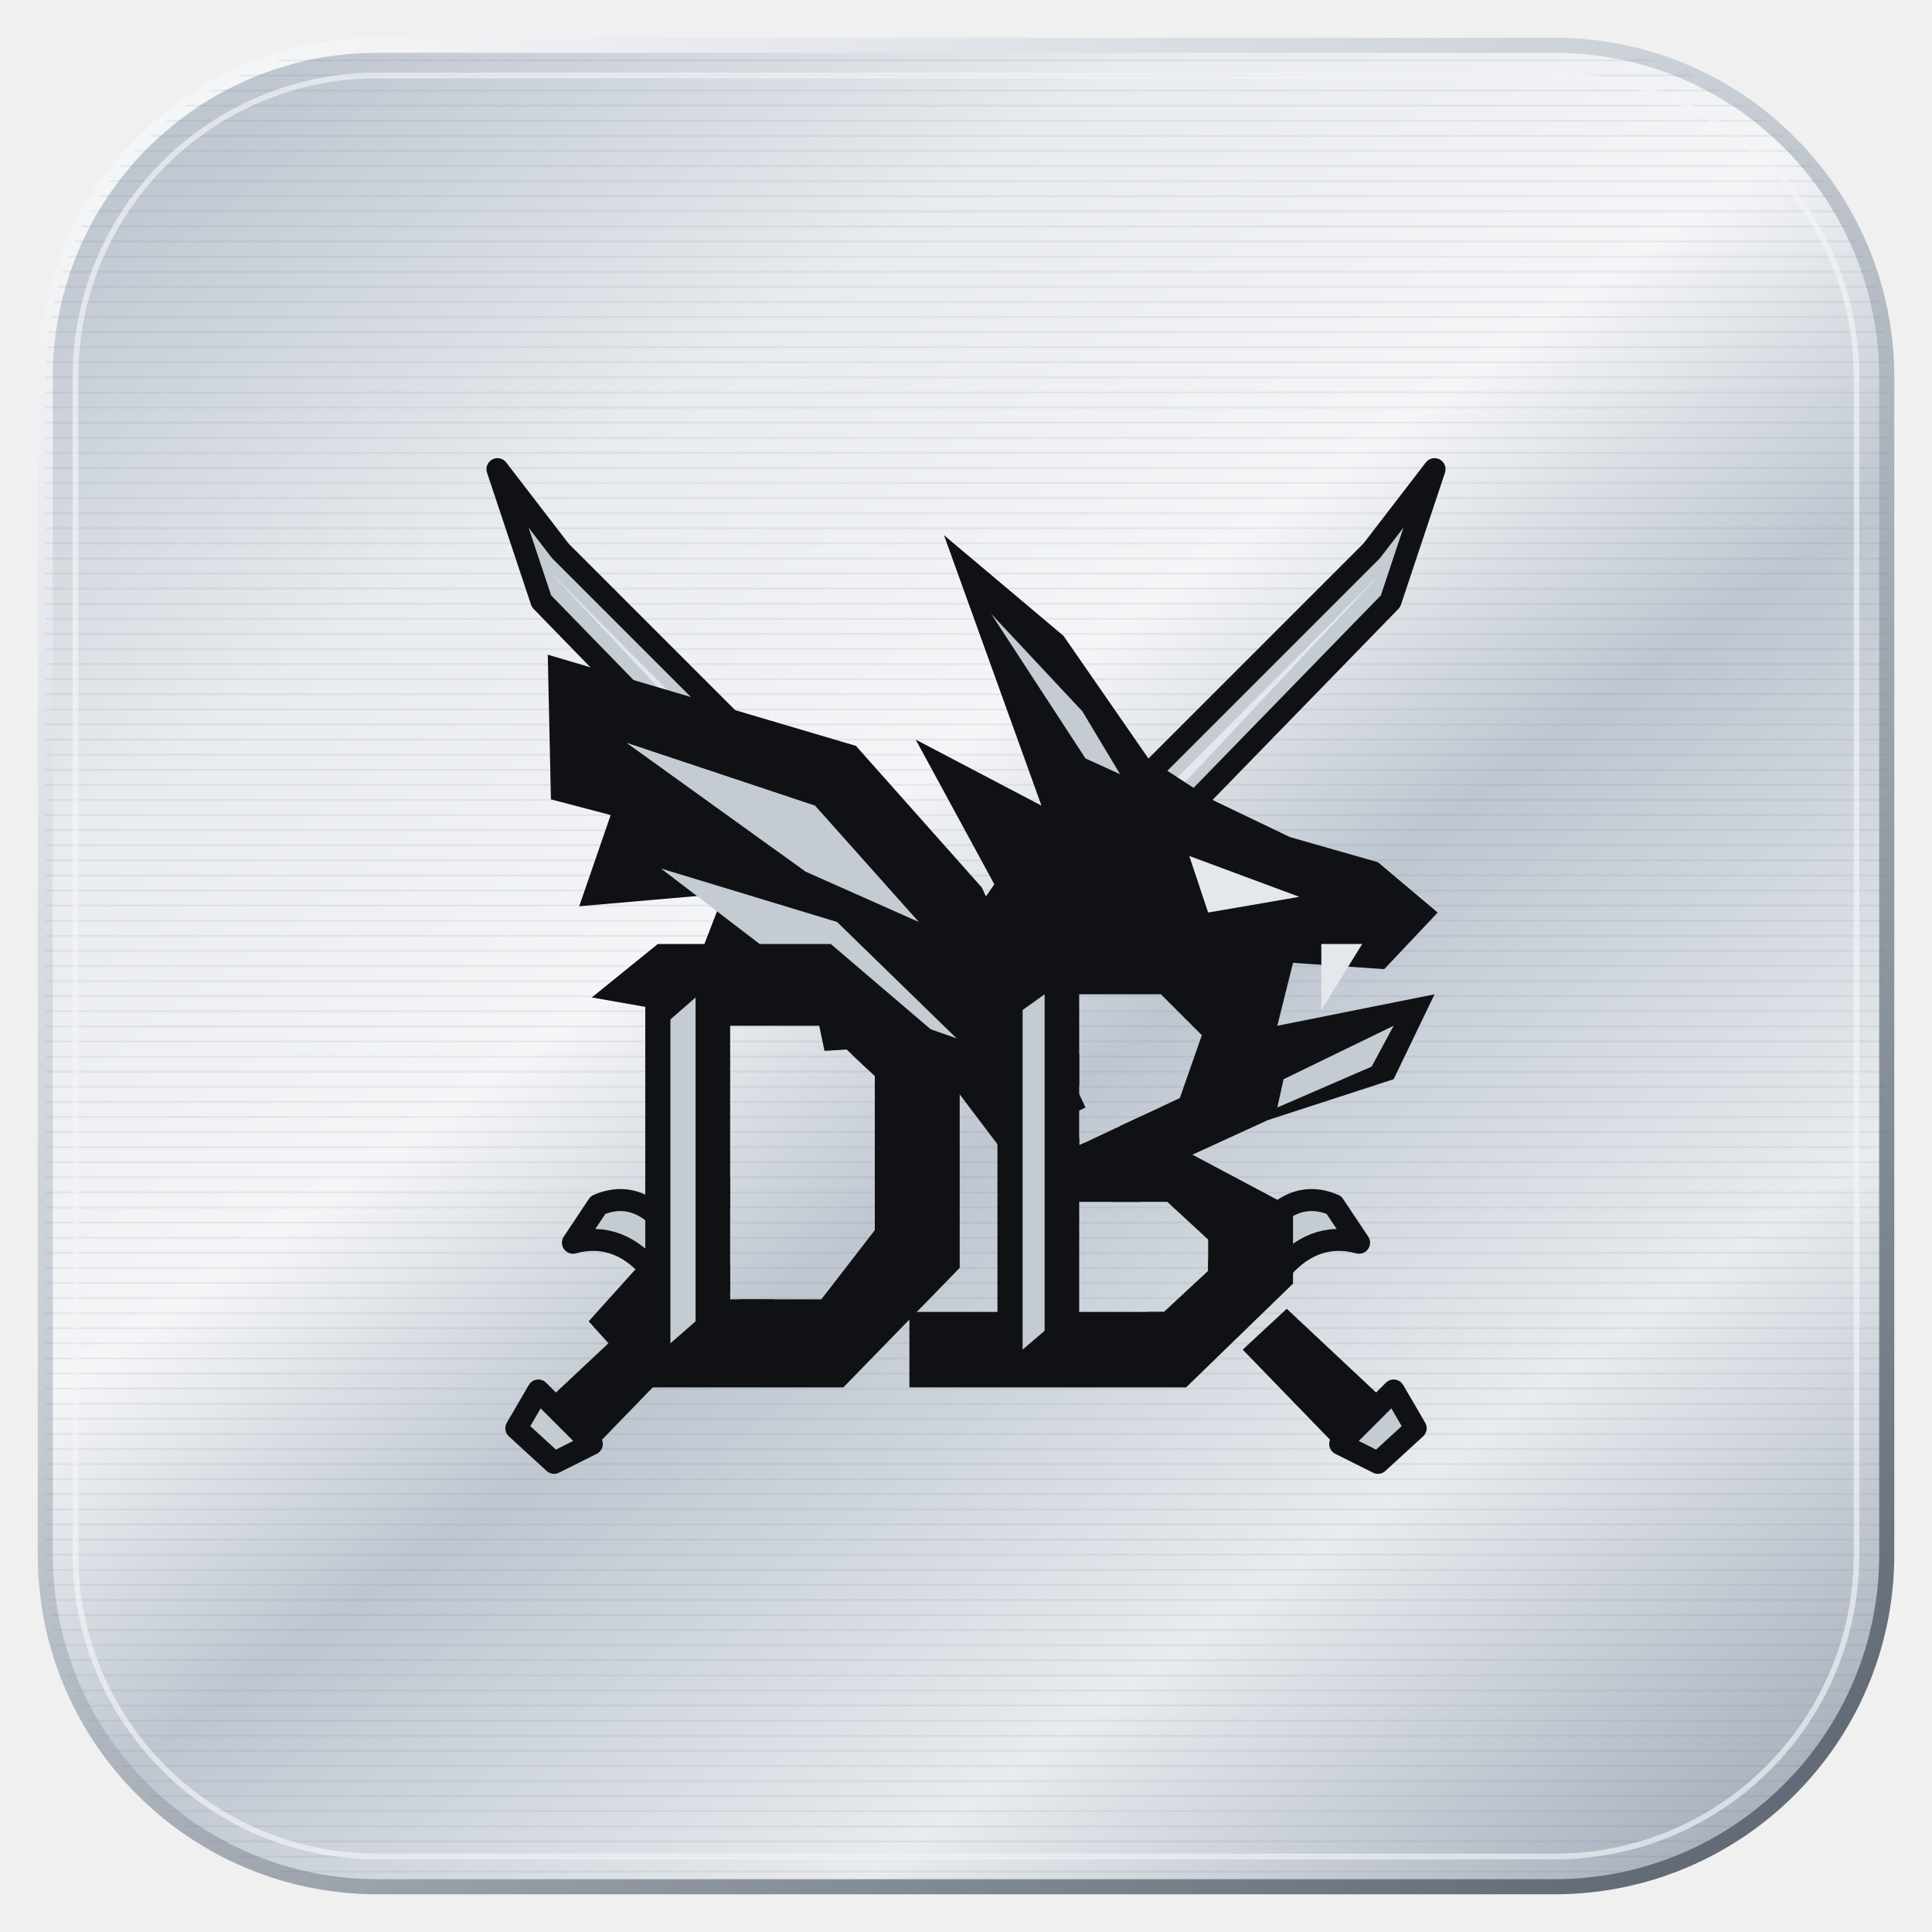
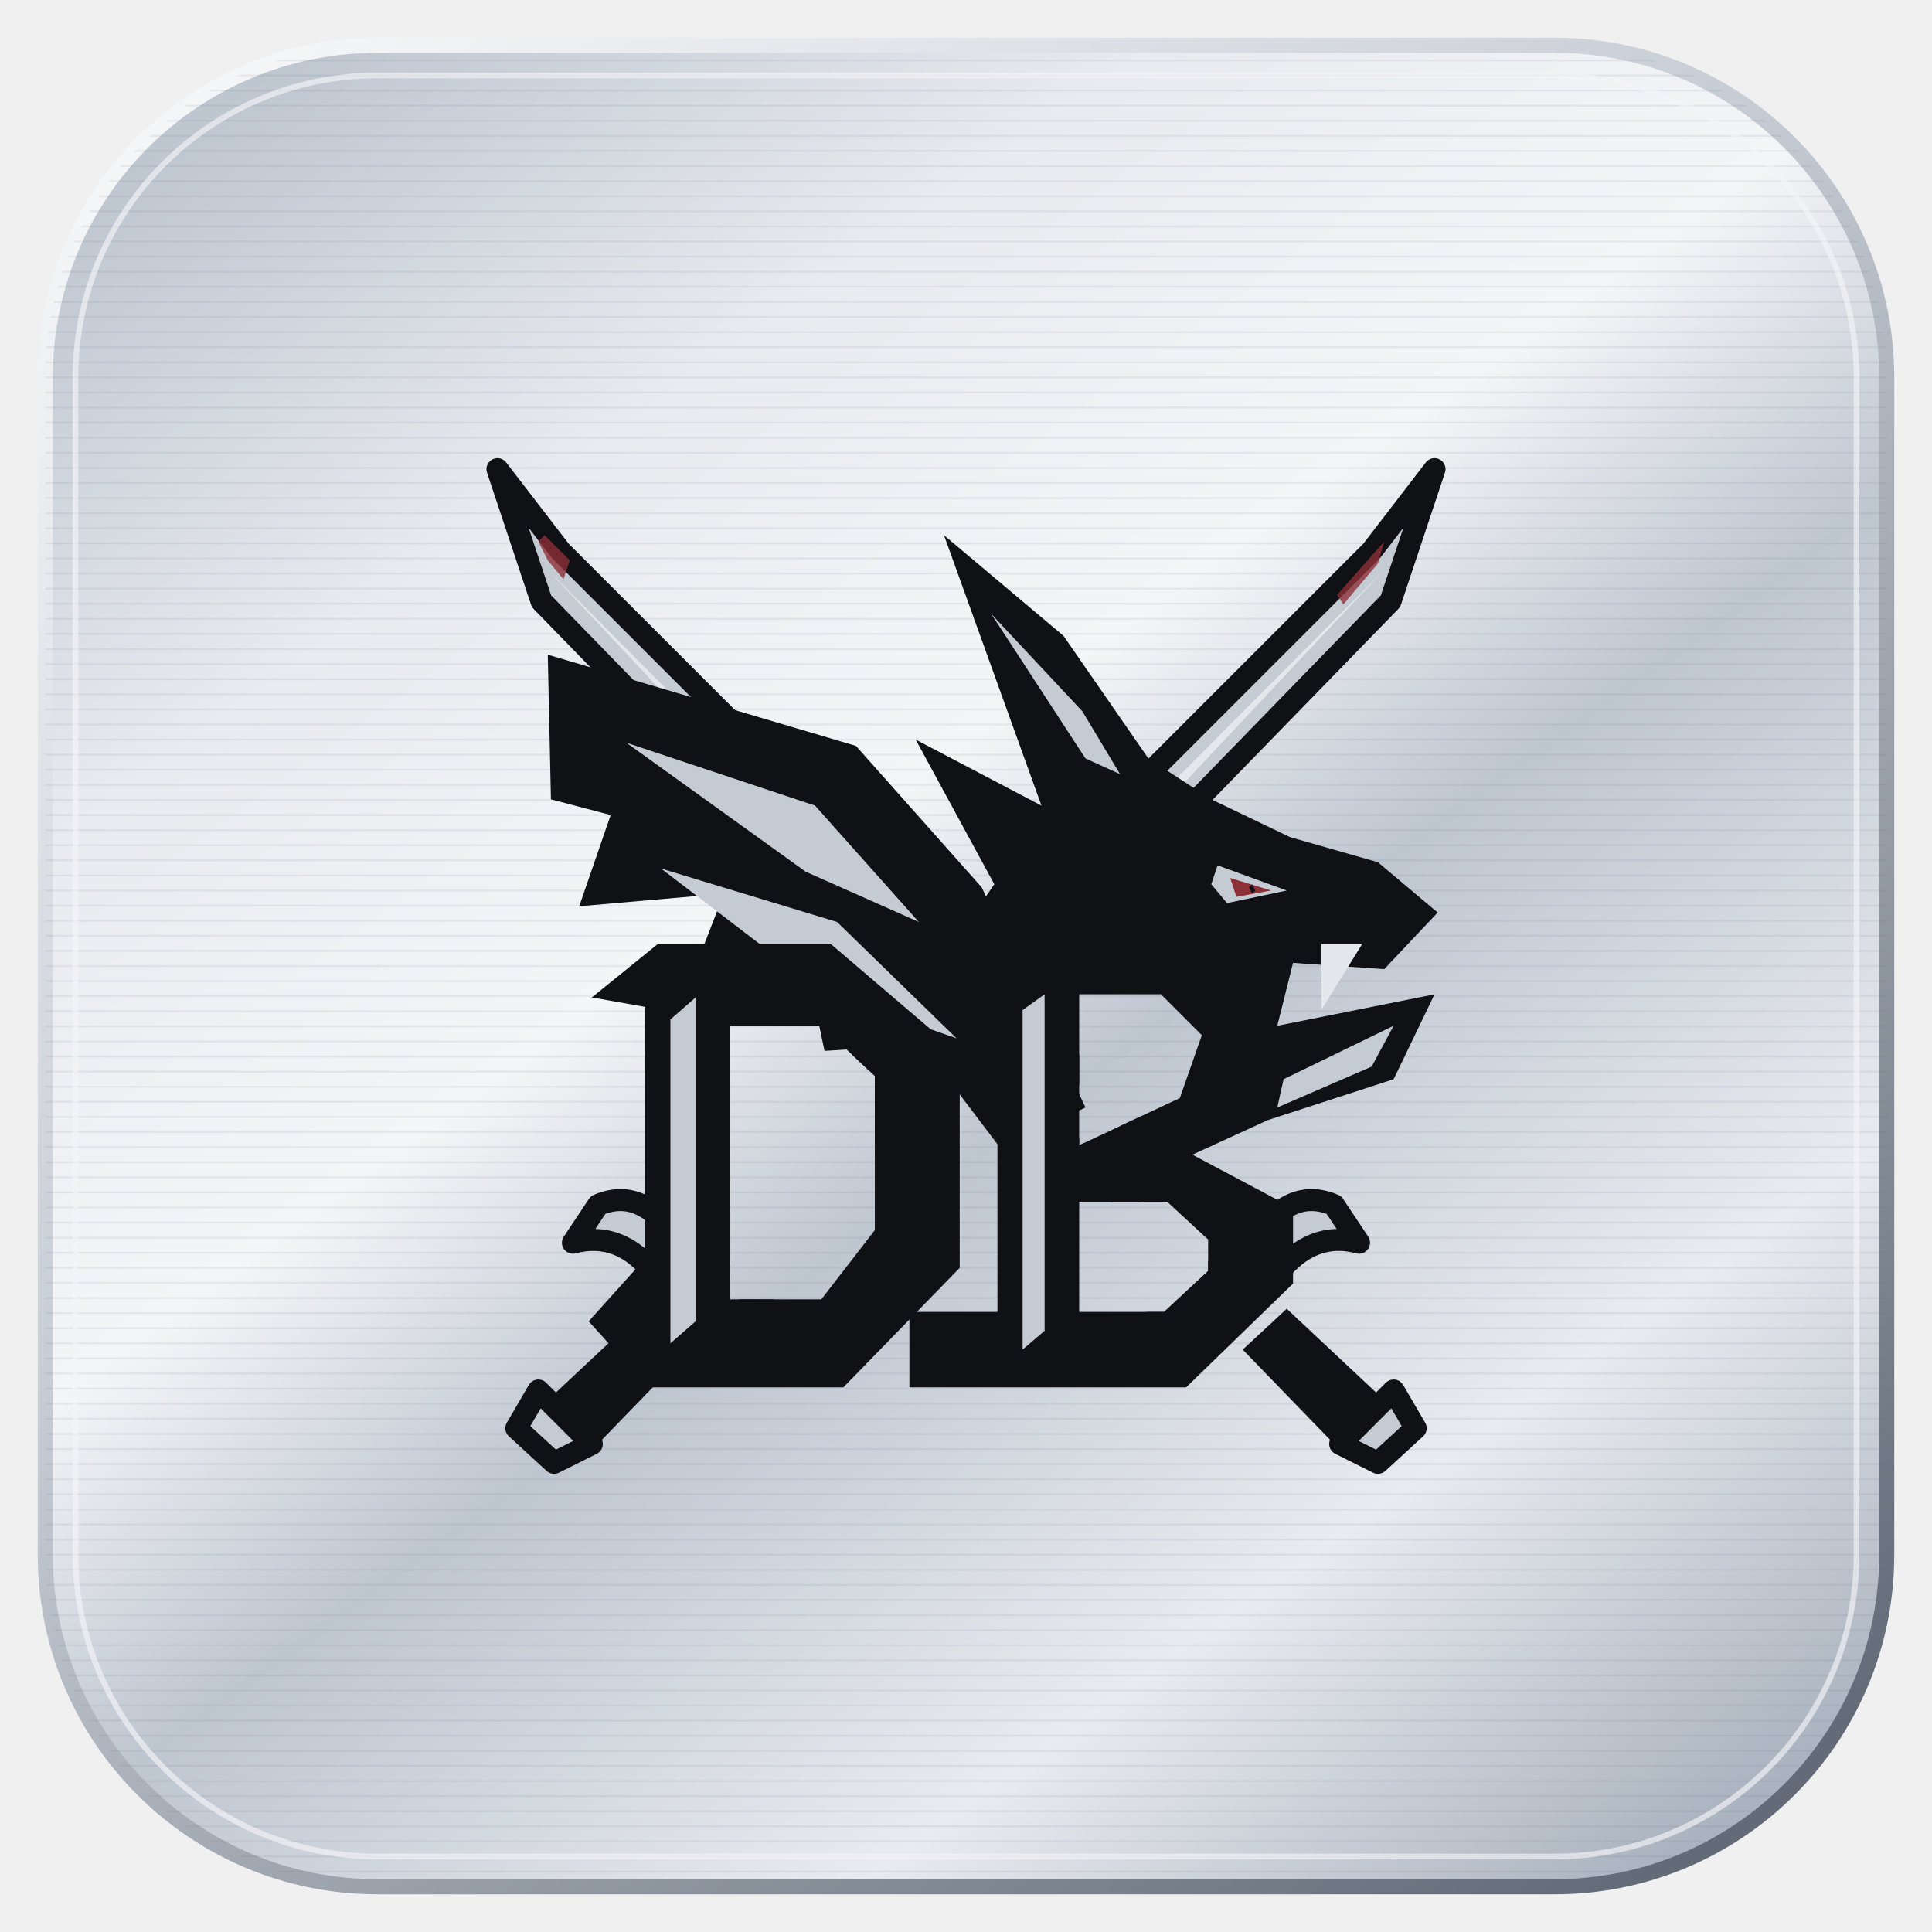
<svg xmlns="http://www.w3.org/2000/svg" viewBox="0 0 1024 1024" fill="none">
  <defs>
    <linearGradient id="adaptive-icon-steel" x1="160" y1="24" x2="864" y2="1000" gradientUnits="userSpaceOnUse">
      <stop stop-color="#BEC6D0" />
      <stop offset=".22" stop-color="#E8EBEF" />
      <stop offset=".42" stop-color="#F4F5F7" />
      <stop offset=".57" stop-color="#BEC6D0" />
      <stop offset=".8" stop-color="#E8EBEF" />
      <stop offset="1" stop-color="#AAB3BF" />
    </linearGradient>
    <linearGradient id="adaptive-icon-rim" x1="150" y1="32" x2="874" y2="992" gradientUnits="userSpaceOnUse">
      <stop stop-color="#F4F5F7" />
      <stop offset=".4" stop-color="#C7CDD5" />
      <stop offset="1" stop-color="#626B77" />
    </linearGradient>
    <clipPath id="adaptive-icon-badge-clip">
      <rect x="24" y="24" width="976" height="976" rx="176" />
    </clipPath>
  </defs>
  <rect id="adaptive-icon-badge" x="24" y="24" width="976" height="976" rx="176" fill="url(#adaptive-icon-steel)" stroke="url(#adaptive-icon-rim)" stroke-width="8" />
  <g id="adaptive-icon-brushed-grain" clip-path="url(#adaptive-icon-badge-clip)" stroke="#626B77" stroke-width="1" opacity=".1">
    <path id="adaptive-icon-grain-0" d="M24 32H1000" />
    <path id="adaptive-icon-grain-1" d="M24 40H1000" />
    <path id="adaptive-icon-grain-2" d="M24 48H1000" />
    <path id="adaptive-icon-grain-3" d="M24 56H1000" />
    <path id="adaptive-icon-grain-4" d="M24 64H1000" />
    <path id="adaptive-icon-grain-5" d="M24 72H1000" />
    <path id="adaptive-icon-grain-6" d="M24 80H1000" />
    <path id="adaptive-icon-grain-7" d="M24 88H1000" />
    <path id="adaptive-icon-grain-8" d="M24 96H1000" />
    <path id="adaptive-icon-grain-9" d="M24 104H1000" />
    <path id="adaptive-icon-grain-10" d="M24 112H1000" />
    <path id="adaptive-icon-grain-11" d="M24 120H1000" />
    <path id="adaptive-icon-grain-12" d="M24 128H1000" />
    <path id="adaptive-icon-grain-13" d="M24 136H1000" />
    <path id="adaptive-icon-grain-14" d="M24 144H1000" />
    <path id="adaptive-icon-grain-15" d="M24 152H1000" />
    <path id="adaptive-icon-grain-16" d="M24 160H1000" />
    <path id="adaptive-icon-grain-17" d="M24 168H1000" />
    <path id="adaptive-icon-grain-18" d="M24 176H1000" />
    <path id="adaptive-icon-grain-19" d="M24 184H1000" />
    <path id="adaptive-icon-grain-20" d="M24 192H1000" />
    <path id="adaptive-icon-grain-21" d="M24 200H1000" />
    <path id="adaptive-icon-grain-22" d="M24 208H1000" />
    <path id="adaptive-icon-grain-23" d="M24 216H1000" />
    <path id="adaptive-icon-grain-24" d="M24 224H1000" />
    <path id="adaptive-icon-grain-25" d="M24 232H1000" />
    <path id="adaptive-icon-grain-26" d="M24 240H1000" />
    <path id="adaptive-icon-grain-27" d="M24 248H1000" />
    <path id="adaptive-icon-grain-28" d="M24 256H1000" />
    <path id="adaptive-icon-grain-29" d="M24 264H1000" />
    <path id="adaptive-icon-grain-30" d="M24 272H1000" />
    <path id="adaptive-icon-grain-31" d="M24 280H1000" />
    <path id="adaptive-icon-grain-32" d="M24 288H1000" />
    <path id="adaptive-icon-grain-33" d="M24 296H1000" />
    <path id="adaptive-icon-grain-34" d="M24 304H1000" />
    <path id="adaptive-icon-grain-35" d="M24 312H1000" />
    <path id="adaptive-icon-grain-36" d="M24 320H1000" />
    <path id="adaptive-icon-grain-37" d="M24 328H1000" />
    <path id="adaptive-icon-grain-38" d="M24 336H1000" />
    <path id="adaptive-icon-grain-39" d="M24 344H1000" />
    <path id="adaptive-icon-grain-40" d="M24 352H1000" />
    <path id="adaptive-icon-grain-41" d="M24 360H1000" />
    <path id="adaptive-icon-grain-42" d="M24 368H1000" />
    <path id="adaptive-icon-grain-43" d="M24 376H1000" />
    <path id="adaptive-icon-grain-44" d="M24 384H1000" />
    <path id="adaptive-icon-grain-45" d="M24 392H1000" />
    <path id="adaptive-icon-grain-46" d="M24 400H1000" />
    <path id="adaptive-icon-grain-47" d="M24 408H1000" />
    <path id="adaptive-icon-grain-48" d="M24 416H1000" />
    <path id="adaptive-icon-grain-49" d="M24 424H1000" />
    <path id="adaptive-icon-grain-50" d="M24 432H1000" />
    <path id="adaptive-icon-grain-51" d="M24 440H1000" />
    <path id="adaptive-icon-grain-52" d="M24 448H1000" />
    <path id="adaptive-icon-grain-53" d="M24 456H1000" />
    <path id="adaptive-icon-grain-54" d="M24 464H1000" />
    <path id="adaptive-icon-grain-55" d="M24 472H1000" />
    <path id="adaptive-icon-grain-56" d="M24 480H1000" />
    <path id="adaptive-icon-grain-57" d="M24 488H1000" />
    <path id="adaptive-icon-grain-58" d="M24 496H1000" />
    <path id="adaptive-icon-grain-59" d="M24 504H1000" />
    <path id="adaptive-icon-grain-60" d="M24 512H1000" />
    <path id="adaptive-icon-grain-61" d="M24 520H1000" />
    <path id="adaptive-icon-grain-62" d="M24 528H1000" />
    <path id="adaptive-icon-grain-63" d="M24 536H1000" />
    <path id="adaptive-icon-grain-64" d="M24 544H1000" />
    <path id="adaptive-icon-grain-65" d="M24 552H1000" />
    <path id="adaptive-icon-grain-66" d="M24 560H1000" />
    <path id="adaptive-icon-grain-67" d="M24 568H1000" />
    <path id="adaptive-icon-grain-68" d="M24 576H1000" />
    <path id="adaptive-icon-grain-69" d="M24 584H1000" />
    <path id="adaptive-icon-grain-70" d="M24 592H1000" />
    <path id="adaptive-icon-grain-71" d="M24 600H1000" />
    <path id="adaptive-icon-grain-72" d="M24 608H1000" />
    <path id="adaptive-icon-grain-73" d="M24 616H1000" />
    <path id="adaptive-icon-grain-74" d="M24 624H1000" />
    <path id="adaptive-icon-grain-75" d="M24 632H1000" />
    <path id="adaptive-icon-grain-76" d="M24 640H1000" />
    <path id="adaptive-icon-grain-77" d="M24 648H1000" />
    <path id="adaptive-icon-grain-78" d="M24 656H1000" />
    <path id="adaptive-icon-grain-79" d="M24 664H1000" />
    <path id="adaptive-icon-grain-80" d="M24 672H1000" />
    <path id="adaptive-icon-grain-81" d="M24 680H1000" />
    <path id="adaptive-icon-grain-82" d="M24 688H1000" />
    <path id="adaptive-icon-grain-83" d="M24 696H1000" />
    <path id="adaptive-icon-grain-84" d="M24 704H1000" />
    <path id="adaptive-icon-grain-85" d="M24 712H1000" />
    <path id="adaptive-icon-grain-86" d="M24 720H1000" />
    <path id="adaptive-icon-grain-87" d="M24 728H1000" />
    <path id="adaptive-icon-grain-88" d="M24 736H1000" />
    <path id="adaptive-icon-grain-89" d="M24 744H1000" />
    <path id="adaptive-icon-grain-90" d="M24 752H1000" />
    <path id="adaptive-icon-grain-91" d="M24 760H1000" />
    <path id="adaptive-icon-grain-92" d="M24 768H1000" />
    <path id="adaptive-icon-grain-93" d="M24 776H1000" />
    <path id="adaptive-icon-grain-94" d="M24 784H1000" />
    <path id="adaptive-icon-grain-95" d="M24 792H1000" />
    <path id="adaptive-icon-grain-96" d="M24 800H1000" />
    <path id="adaptive-icon-grain-97" d="M24 808H1000" />
    <path id="adaptive-icon-grain-98" d="M24 816H1000" />
    <path id="adaptive-icon-grain-99" d="M24 824H1000" />
    <path id="adaptive-icon-grain-100" d="M24 832H1000" />
    <path id="adaptive-icon-grain-101" d="M24 840H1000" />
    <path id="adaptive-icon-grain-102" d="M24 848H1000" />
    <path id="adaptive-icon-grain-103" d="M24 856H1000" />
    <path id="adaptive-icon-grain-104" d="M24 864H1000" />
    <path id="adaptive-icon-grain-105" d="M24 872H1000" />
    <path id="adaptive-icon-grain-106" d="M24 880H1000" />
    <path id="adaptive-icon-grain-107" d="M24 888H1000" />
    <path id="adaptive-icon-grain-108" d="M24 896H1000" />
    <path id="adaptive-icon-grain-109" d="M24 904H1000" />
    <path id="adaptive-icon-grain-110" d="M24 912H1000" />
    <path id="adaptive-icon-grain-111" d="M24 920H1000" />
    <path id="adaptive-icon-grain-112" d="M24 928H1000" />
    <path id="adaptive-icon-grain-113" d="M24 936H1000" />
    <path id="adaptive-icon-grain-114" d="M24 944H1000" />
    <path id="adaptive-icon-grain-115" d="M24 952H1000" />
    <path id="adaptive-icon-grain-116" d="M24 960H1000" />
    <path id="adaptive-icon-grain-117" d="M24 968H1000" />
    <path id="adaptive-icon-grain-118" d="M24 976H1000" />
    <path id="adaptive-icon-grain-119" d="M24 984H1000" />
    <path id="adaptive-icon-grain-120" d="M24 992H1000" />
  </g>
  <rect id="adaptive-icon-inner-rim" x="40" y="40" width="944" height="944" rx="160" stroke="#F4F5F7" stroke-width="3" opacity=".65" />
  <g id="adaptive-icon-dragon-mark">
    <svg x="212" y="212" width="600" height="600" viewBox="0 0 360 360" fill="none">
      <defs />
      <g aria-label="Dragon Database Swordslapper Classic logo" transform="translate(0 0) scale(1)" opacity="1">
        <g id="brand-mark-logo-1-01-db-swordslapper-classic-logo-1-db-swordmaw-hybrid-mark" class="brand-mark-logo-1-01-db-swordslapper-classic-logo-1-db-swordmaw-hybrid-mark">
          <defs>
            <mask x="0" y="0" width="360" height="360" id="brand-mark-logo-1-01-db-swordslapper-classic-logo-1-db-swordmaw-hybrid-counter-mask" maskUnits="userSpaceOnUse">
              <rect x="0" y="0" width="360" height="360" fill="#FFFFFF" />
              <path fill="#000000" d="M105 199 L134 199 L151 215 L151 264 L134 286 L105 286 Z M216 189 L242 189 L255 202 L248 222 L216 237 Z M216 255 L244 255 L257 267 L257 277 L243 290 L216 290 Z" />
            </mask>
          </defs>
          <g fill="#C5CBD3" stroke="#101115" stroke-width="7" stroke-linejoin="round" id="brand-mark-logo-1-01-db-swordslapper-classic-logo-1-db-swordmaw-hybrid-crossed-swords" class="brand-mark-logo-1-01-db-swordslapper-classic-logo-1-db-swordmaw-hybrid-crossed-swords" mask="url(#brand-mark-logo-1-01-db-swordslapper-classic-logo-1-db-swordmaw-hybrid-counter-mask)">
            <path id="brand-mark-logo-1-01-db-swordslapper-classic-logo-1-db-swordmaw-hybrid-right-pointing-blade" class="db-swordmaw-hybrid-sword-blade" d="M84 273 L309 48 L329 22 L315 64 L99 286 Z" />
            <path id="brand-mark-logo-1-01-db-swordslapper-classic-logo-1-db-swordmaw-hybrid-left-pointing-blade" class="db-swordmaw-hybrid-sword-blade" d="M276 273 L51 48 L31 22 L45 64 L261 286 Z" />
            <path fill="#E4E7EB" stroke="none" id="brand-mark-logo-1-01-db-swordslapper-classic-logo-1-db-swordmaw-hybrid-right-blade-fuller" class="db-swordmaw-hybrid-blade-fuller" d="M97 271 L313 54 L100 281 Z" />
+             <path id="brand-mark-logo-1-01-db-swordslapper-classic-logo-1-db-swordmaw-hybrid-right-blade-blood-smear" class="dragon-sword-blood-smear" fill="#8d3038" stroke="none" opacity=".8" d="M298 62L313 45L311 52L300 65Z" />
            <path fill="#E4E7EB" stroke="none" id="brand-mark-logo-1-01-db-swordslapper-classic-logo-1-db-swordmaw-hybrid-left-blade-fuller" class="db-swordmaw-hybrid-blade-fuller" d="M263 271 L47 54 L260 281 Z" />
+             <path id="brand-mark-logo-1-01-db-swordslapper-classic-logo-1-db-swordmaw-hybrid-left-blade-blood-smear" class="dragon-sword-blood-smear" fill="#8d3038" stroke="none" opacity=".8" d="M46 43L54 51L52 57L47 51L44 45Z" />
            <path fill="#101115" stroke="none" id="brand-mark-logo-1-01-db-swordslapper-classic-logo-1-db-swordmaw-hybrid-left-sword-grip" class="db-swordmaw-hybrid-sword-grip" d="M78 289 L92 302 L61 334 L46 319 Z" />
            <path fill="#101115" stroke="none" id="brand-mark-logo-1-01-db-swordslapper-classic-logo-1-db-swordmaw-hybrid-right-sword-grip" class="db-swordmaw-hybrid-sword-grip" d="M282 289 L268 302 L299 334 L314 319 Z" />
            <path id="brand-mark-logo-1-01-db-swordslapper-classic-logo-1-db-swordmaw-hybrid-left-crossguard" class="db-swordmaw-hybrid-sword-crossguard" d="M63 256q14-6 25 11l27 20 9 10-9 10-13-16-21-13q-11-14-26-10Z" />
            <path id="brand-mark-logo-1-01-db-swordslapper-classic-logo-1-db-swordmaw-hybrid-right-crossguard" class="db-swordmaw-hybrid-sword-crossguard" d="M297 256q-14-6-25 11l-27 20-9 10 9 10 13-16 21-13q11-14 26-10Z" />
            <path id="brand-mark-logo-1-01-db-swordslapper-classic-logo-1-db-swordmaw-hybrid-left-pommel" class="db-swordmaw-hybrid-sword-pommel" d="M44 315 L61 332 L49 338 L37 327 Z" />
            <path id="brand-mark-logo-1-01-db-swordslapper-classic-logo-1-db-swordmaw-hybrid-right-pommel" class="db-swordmaw-hybrid-sword-pommel" d="M316 315 L299 332 L311 338 L323 327 Z" />
          </g>
          <path fill="#101115" id="brand-mark-logo-1-01-db-swordslapper-classic-logo-1-db-swordmaw-hybrid-swept-wing" class="brand-mark-logo-1-01-db-swordslapper-classic-logo-1-db-swordmaw-hybrid-swept-wing" d="M47 81 L145 110 L185 155 L218 225 L191 238 L166 205 L135 207 L130 183 L91 188 L103 157 L57 161 L67 132 L48 127 Z" />
          <path fill="#C5CBD3" id="brand-mark-logo-1-01-db-swordslapper-classic-logo-1-db-swordmaw-hybrid-wing-membranes" class="brand-mark-logo-1-01-db-swordslapper-classic-logo-1-db-swordmaw-hybrid-wing-membranes" d="M72 109 L132 129 L165 166 L129 150 Z M83 149 L139 166 L177 203 L134 188 Z" />
          <path fill="#101115" fill-rule="evenodd" id="brand-mark-logo-1-01-db-swordslapper-classic-logo-1-db-swordmaw-hybrid-letter-d" class="brand-mark-logo-1-01-db-swordslapper-classic-logo-1-db-swordmaw-hybrid-letter-d" d="M61 190 L82 173 L137 173 L178 208 L178 276 L141 314 L79 314 L60 293 L78 273 L78 193 Z M105 199 L134 199 L151 215 L151 264 L134 286 L105 286 Z" />
          <path fill="#101115" fill-rule="evenodd" id="brand-mark-logo-1-01-db-swordslapper-classic-logo-1-db-swordmaw-hybrid-dragon-letter-b" class="brand-mark-logo-1-01-db-swordslapper-classic-logo-1-db-swordmaw-hybrid-dragon-letter-b" d="M176 173 L189 154 L164 108 L204 129 L173 43 L211 75 L238 114 L258 127 L283 139 L311 147 L330 163 L313 181 L284 179 L279 199 L329 189 L316 216 L276 229 L252 240 L284 257 L284 281 L250 314 L162 314 L162 290 L190 290 L190 193 Z M216 189 L242 189 L255 202 L248 222 L216 237 Z M216 255 L244 255 L257 267 L257 277 L243 290 L216 290 Z" />
          <path fill="#C5CBD3" id="brand-mark-logo-1-01-db-swordslapper-classic-logo-1-db-swordmaw-hybrid-d-stem-facet" class="db-swordmaw-hybrid-letter-facet" d="M86 197 L94 190 L94 293 L86 300 Z" />
          <path fill="#C5CBD3" id="brand-mark-logo-1-01-db-swordslapper-classic-logo-1-db-swordmaw-hybrid-b-stem-facet" class="db-swordmaw-hybrid-letter-facet" d="M198 194 L205 189 L205 296 L198 302 Z" />
          <path fill="#C5CBD3" id="brand-mark-logo-1-01-db-swordslapper-classic-logo-1-db-swordmaw-hybrid-long-horn-facet" class="brand-mark-logo-1-01-db-swordslapper-classic-logo-1-db-swordmaw-hybrid-long-horn-facet" d="M188 68 L217 99 L229 119 L218 114 Z" />
-           <path fill="#E4E7EB" id="brand-mark-logo-1-01-db-swordslapper-classic-logo-1-db-swordmaw-hybrid-angry-eye" class="brand-mark-logo-1-01-db-swordslapper-classic-logo-1-db-swordmaw-hybrid-angry-eye" d="M251 145 L286 158 L257 163 Z" />
+           <g id="brand-mark-logo-1-01-db-swordslapper-classic-logo-1-db-swordmaw-hybrid-dragon-eye" class="dragon-logo-eye">
+             <path id="brand-mark-logo-1-01-db-swordslapper-classic-logo-1-db-swordmaw-hybrid-dragon-eye-socket" class="dragon-logo-eye-socket" fill="#C5CBD3" d="M260 148L282 156L263 160L258 154Z" />
+             <path id="brand-mark-logo-1-01-db-swordslapper-classic-logo-1-db-swordmaw-hybrid-dragon-eye-red" class="dragon-logo-eye-red" fill="#8d3038" d="M264 152L277 156L266 158Z" />
+             <path id="brand-mark-logo-1-01-db-swordslapper-classic-logo-1-db-swordmaw-hybrid-dragon-eye-pupil" class="dragon-logo-eye-pupil" fill="#101115" d="M271 154L272 156L271 157L270 155Z" />
+           </g>
          <path fill="#E4E7EB" id="brand-mark-logo-1-01-db-swordslapper-classic-logo-1-db-swordmaw-hybrid-long-fang" class="brand-mark-logo-1-01-db-swordslapper-classic-logo-1-db-swordmaw-hybrid-long-fang" d="M293 173 L306 173 L293 194 Z" />
          <path fill="#C5CBD3" id="brand-mark-logo-1-01-db-swordslapper-classic-logo-1-db-swordmaw-hybrid-broad-jaw-facet" class="brand-mark-logo-1-01-db-swordslapper-classic-logo-1-db-swordmaw-hybrid-broad-jaw-facet" d="M281 216 L316 199 L309 212 L279 225 Z" />
        </g>
      </g>
    </svg>
  </g>
</svg>
